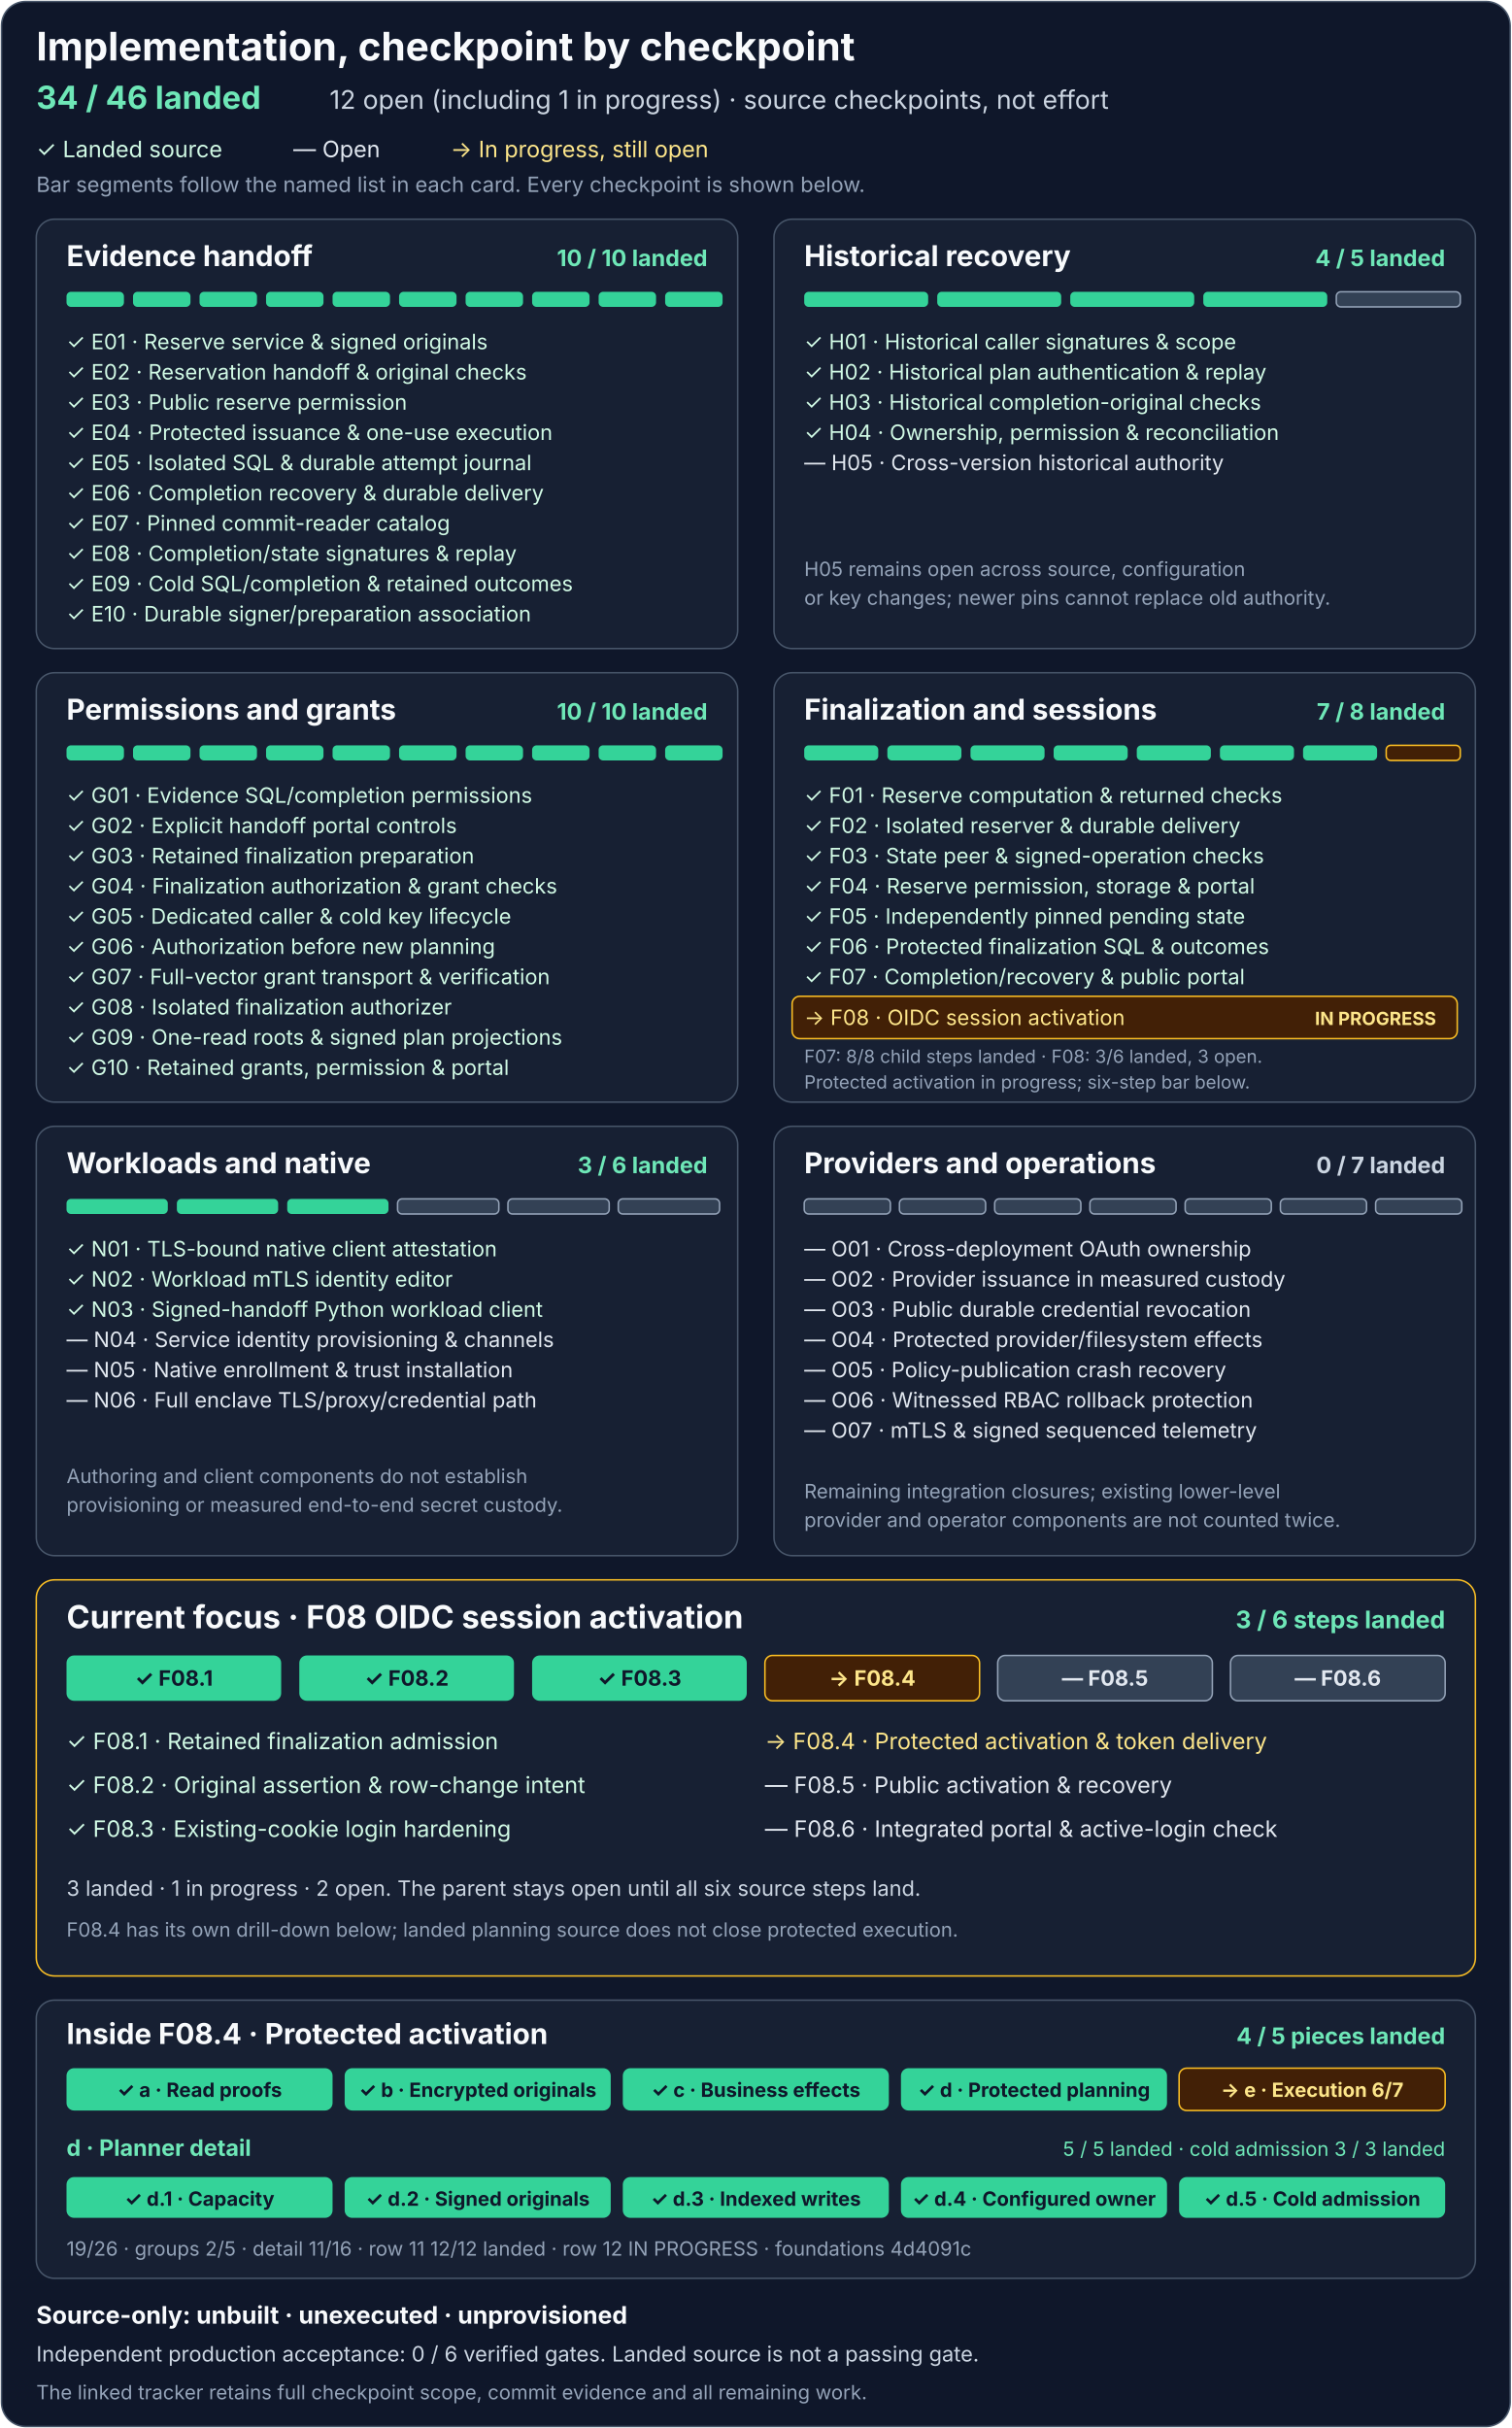
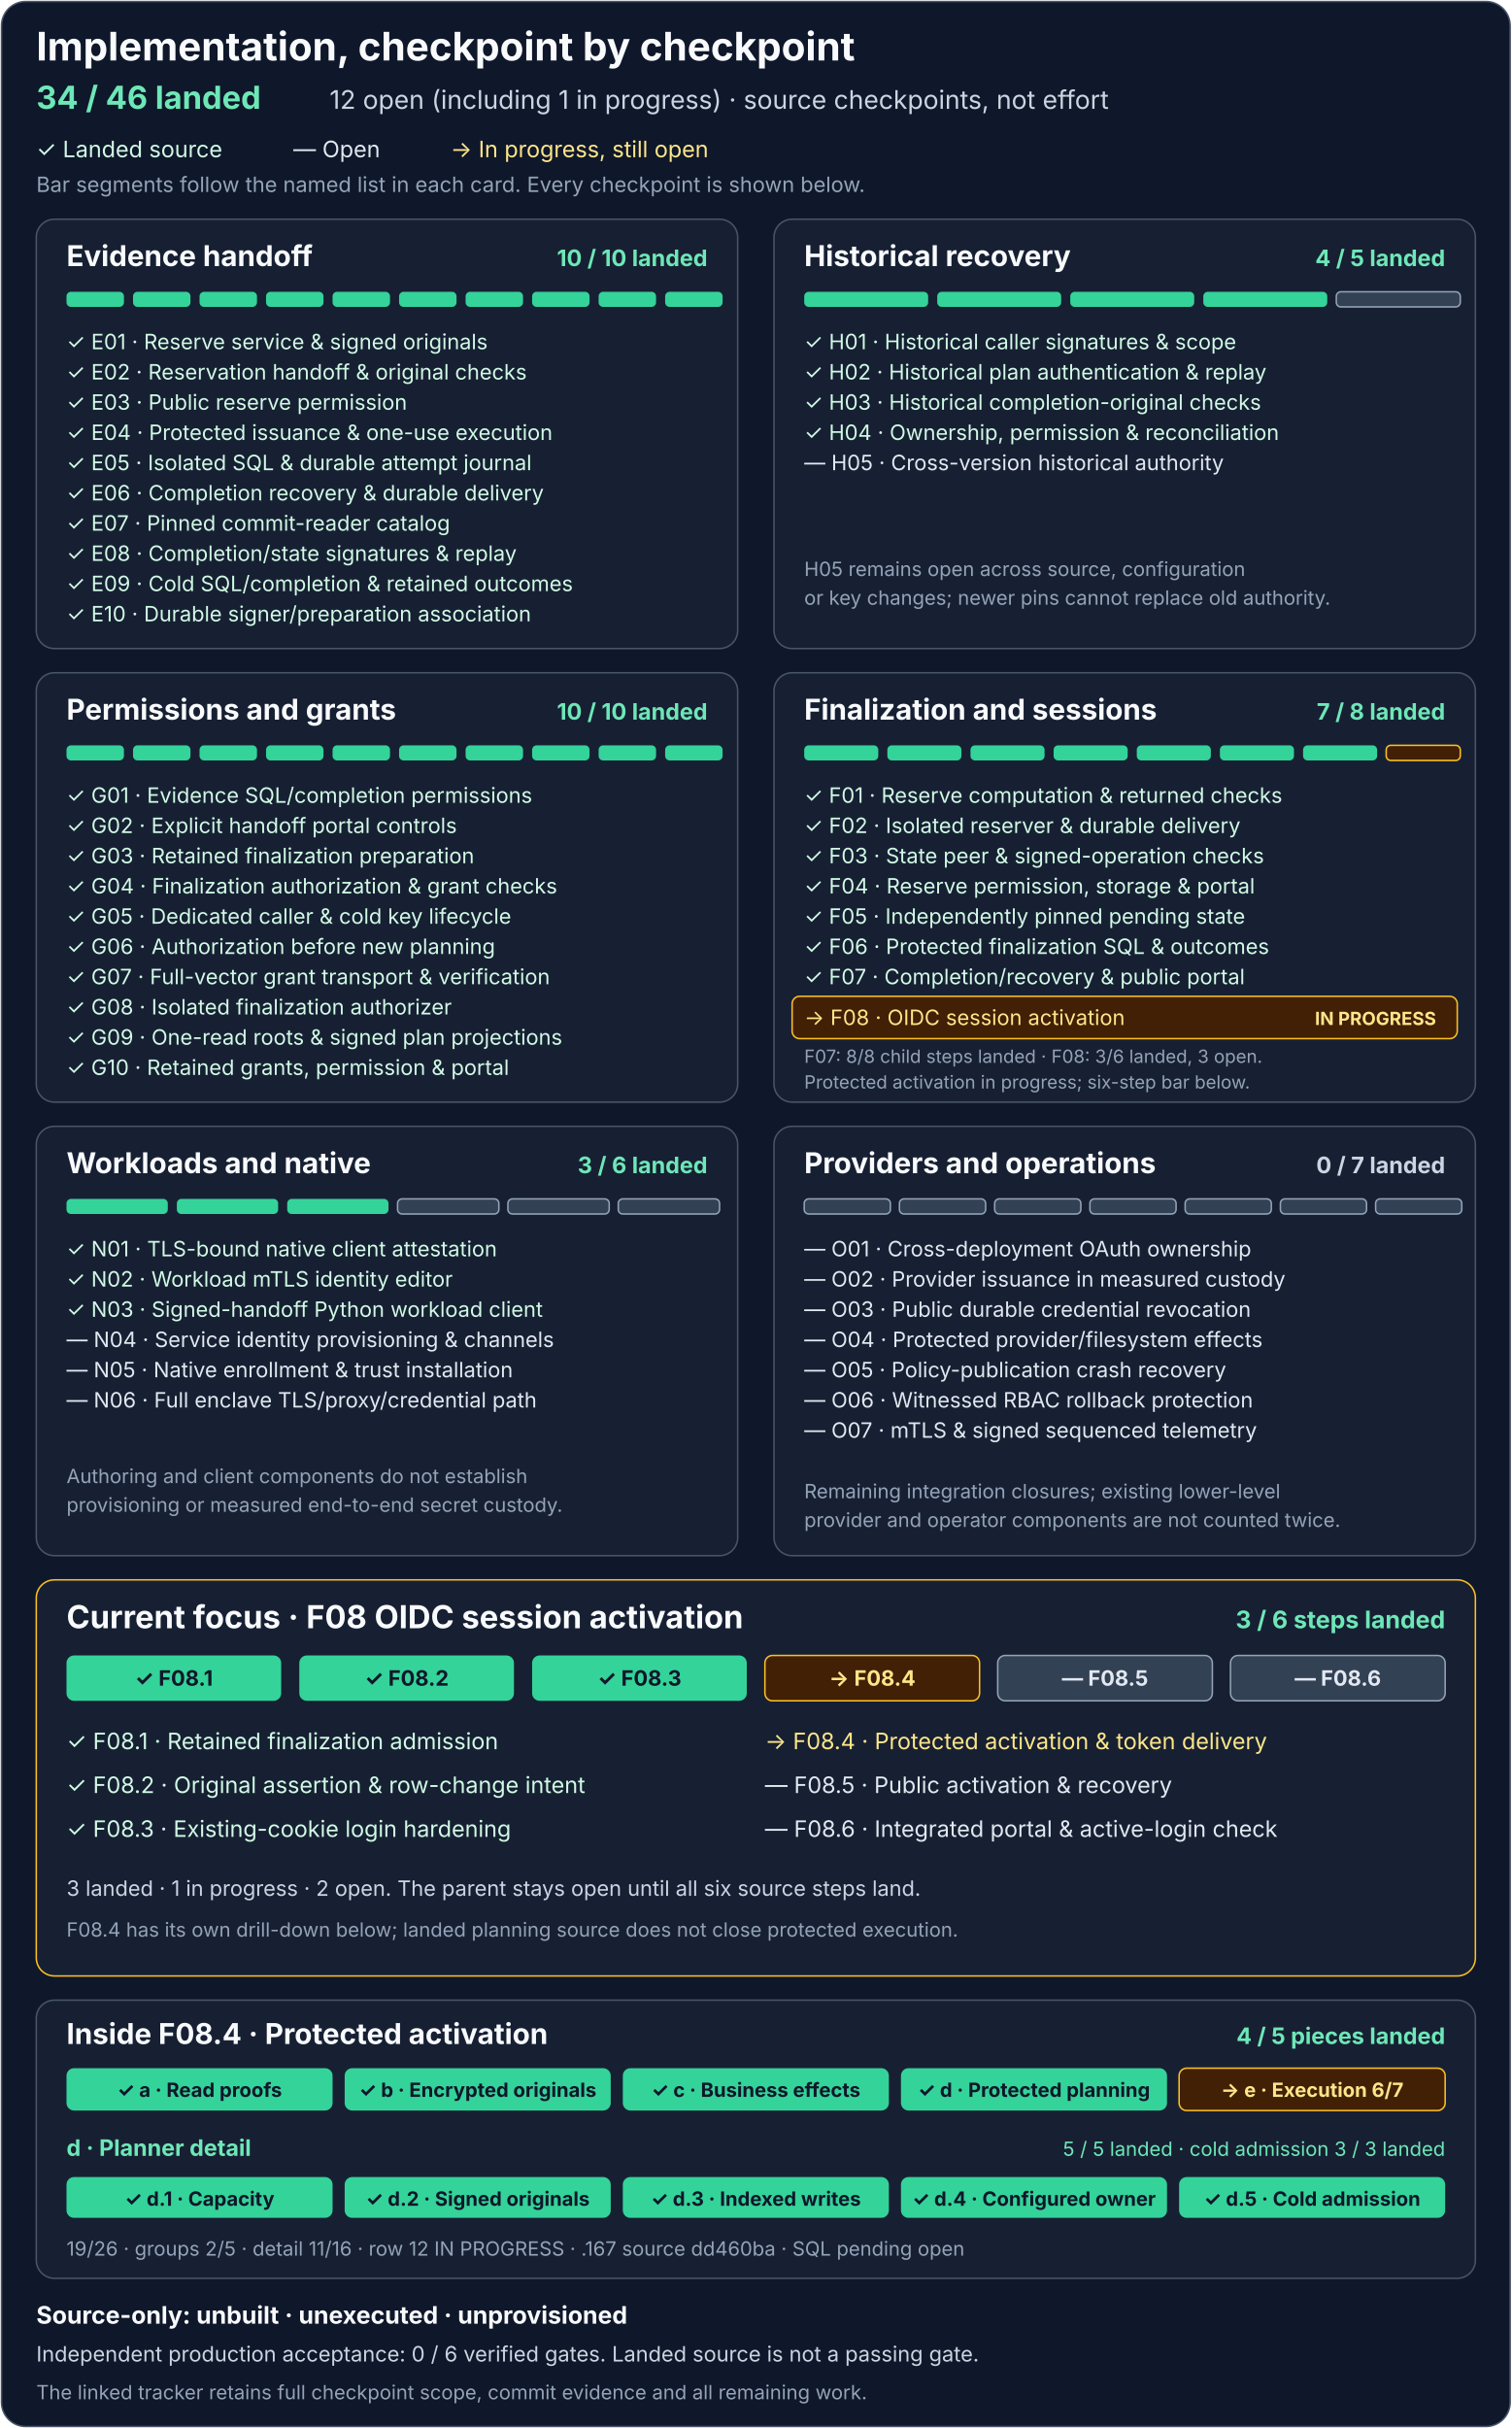
<svg xmlns="http://www.w3.org/2000/svg" width="1000" height="1606" viewBox="0 0 1000 1606" role="img" aria-labelledby="title description">
  <rect x="1" y="1" width="998" height="1604" rx="16" fill="#0f172a" stroke="#475569" />
  <g font-family="system-ui, -apple-system, Segoe UI, sans-serif">
    <text x="24" y="40" fill="#f8fafc" font-size="26" font-weight="700">Implementation, checkpoint by checkpoint</text>
    <text x="24" y="72" fill="#6ee7b7" font-size="21" font-weight="700">34 / 46 landed</text>
    <text x="218" y="72" fill="#cbd5e1" font-size="17">12 open (including 1 in progress) · source checkpoints, not effort</text>
    <text x="24" y="104" fill="#d1fae5" font-size="15">✓ Landed source</text>
    <text x="194" y="104" fill="#e2e8f0" font-size="15">— Open</text>
    <text x="298" y="104" fill="#fde68a" font-size="15">→ In progress, still open</text>
    <text x="24" y="127" fill="#94a3b8" font-size="14">Bar segments follow the named list in each card. Every checkpoint is shown below.</text>
    <g transform="translate(24 145)" aria-labelledby="e-title">
      <rect width="464" height="284" rx="12" fill="#172033" stroke="#475569" />
      <text id="e-title" x="20" y="31" fill="#f8fafc" font-size="19" font-weight="700">Evidence handoff</text>
      <text x="444" y="31" text-anchor="end" fill="#6ee7b7" font-size="15" font-weight="700">10 / 10 landed</text>
      <g fill="#34d399">
        <rect x="20" y="48" width="38" height="10" rx="3" />
        <rect x="64" y="48" width="38" height="10" rx="3" />
        <rect x="108" y="48" width="38" height="10" rx="3" />
        <rect x="152" y="48" width="38" height="10" rx="3" />
        <rect x="196" y="48" width="38" height="10" rx="3" />
        <rect x="240" y="48" width="38" height="10" rx="3" />
        <rect x="284" y="48" width="38" height="10" rx="3" />
        <rect x="328" y="48" width="38" height="10" rx="3" />
        <rect x="372" y="48" width="38" height="10" rx="3" />
        <rect x="416" y="48" width="38" height="10" rx="3" />
      </g>
      <g fill="#d1fae5" font-size="14">
        <text x="20" y="86">✓ E01 · Reserve service &amp; signed originals</text>
        <text x="20" y="106">✓ E02 · Reservation handoff &amp; original checks</text>
        <text x="20" y="126">✓ E03 · Public reserve permission</text>
        <text x="20" y="146">✓ E04 · Protected issuance &amp; one-use execution</text>
        <text x="20" y="166">✓ E05 · Isolated SQL &amp; durable attempt journal</text>
        <text x="20" y="186">✓ E06 · Completion recovery &amp; durable delivery</text>
        <text x="20" y="206">✓ E07 · Pinned commit-reader catalog</text>
        <text x="20" y="226">✓ E08 · Completion/state signatures &amp; replay</text>
        <text x="20" y="246">✓ E09 · Cold SQL/completion &amp; retained outcomes</text>
        <text x="20" y="266">✓ E10 · Durable signer/preparation association</text>
      </g>
    </g>
    <g transform="translate(512 145)" aria-labelledby="h-title">
      <rect width="464" height="284" rx="12" fill="#172033" stroke="#475569" />
      <text id="h-title" x="20" y="31" fill="#f8fafc" font-size="19" font-weight="700">Historical recovery</text>
      <text x="444" y="31" text-anchor="end" fill="#6ee7b7" font-size="15" font-weight="700">4 / 5 landed</text>
      <g fill="#34d399">
        <rect x="20" y="48" width="82" height="10" rx="3" />
        <rect x="108" y="48" width="82" height="10" rx="3" />
        <rect x="196" y="48" width="82" height="10" rx="3" />
        <rect x="284" y="48" width="82" height="10" rx="3" />
        <rect x="372" y="48" width="82" height="10" rx="3" fill="#334155" stroke="#94a3b8" />
      </g>
      <g fill="#d1fae5" font-size="14">
        <text x="20" y="86">✓ H01 · Historical caller signatures &amp; scope</text>
        <text x="20" y="106">✓ H02 · Historical plan authentication &amp; replay</text>
        <text x="20" y="126">✓ H03 · Historical completion-original checks</text>
        <text x="20" y="146">✓ H04 · Ownership, permission &amp; reconciliation</text>
      </g>
      <text x="20" y="166" fill="#e2e8f0" font-size="14">— H05 · Cross-version historical authority</text>
      <text x="20" y="236" fill="#94a3b8" font-size="13">H05 remains open across source, configuration</text>
      <text x="20" y="255" fill="#94a3b8" font-size="13">or key changes; newer pins cannot replace old authority.</text>
    </g>
    <g transform="translate(24 445)" aria-labelledby="g-title">
      <rect width="464" height="284" rx="12" fill="#172033" stroke="#475569" />
      <text id="g-title" x="20" y="31" fill="#f8fafc" font-size="19" font-weight="700">Permissions and grants</text>
      <text x="444" y="31" text-anchor="end" fill="#6ee7b7" font-size="15" font-weight="700">10 / 10 landed</text>
      <g fill="#34d399">
        <rect x="20" y="48" width="38" height="10" rx="3" />
        <rect x="64" y="48" width="38" height="10" rx="3" />
        <rect x="108" y="48" width="38" height="10" rx="3" />
        <rect x="152" y="48" width="38" height="10" rx="3" />
        <rect x="196" y="48" width="38" height="10" rx="3" />
        <rect x="240" y="48" width="38" height="10" rx="3" />
        <rect x="284" y="48" width="38" height="10" rx="3" />
        <rect x="328" y="48" width="38" height="10" rx="3" />
        <rect x="372" y="48" width="38" height="10" rx="3" />
        <rect x="416" y="48" width="38" height="10" rx="3" />
      </g>
      <g fill="#d1fae5" font-size="14">
        <text x="20" y="86">✓ G01 · Evidence SQL/completion permissions</text>
        <text x="20" y="106">✓ G02 · Explicit handoff portal controls</text>
        <text x="20" y="126">✓ G03 · Retained finalization preparation</text>
        <text x="20" y="146">✓ G04 · Finalization authorization &amp; grant checks</text>
        <text x="20" y="166">✓ G05 · Dedicated caller &amp; cold key lifecycle</text>
        <text x="20" y="186">✓ G06 · Authorization before new planning</text>
        <text x="20" y="206">✓ G07 · Full-vector grant transport &amp; verification</text>
        <text x="20" y="226">✓ G08 · Isolated finalization authorizer</text>
        <text x="20" y="246">✓ G09 · One-read roots &amp; signed plan projections</text>
        <text x="20" y="266">✓ G10 · Retained grants, permission &amp; portal</text>
      </g>
    </g>
    <g transform="translate(512 445)" aria-labelledby="f-title">
      <rect width="464" height="284" rx="12" fill="#172033" stroke="#475569" />
      <text id="f-title" x="20" y="31" fill="#f8fafc" font-size="19" font-weight="700">Finalization and sessions</text>
      <text x="444" y="31" text-anchor="end" fill="#6ee7b7" font-size="15" font-weight="700">7 / 8 landed</text>
      <g fill="#34d399">
        <rect x="20" y="48" width="49" height="10" rx="3" />
        <rect x="75" y="48" width="49" height="10" rx="3" />
        <rect x="130" y="48" width="49" height="10" rx="3" />
        <rect x="185" y="48" width="49" height="10" rx="3" />
        <rect x="240" y="48" width="49" height="10" rx="3" />
        <rect x="295" y="48" width="49" height="10" rx="3" />
        <rect x="350" y="48" width="49" height="10" rx="3" />
        <rect x="405" y="48" width="49" height="10" rx="3" fill="#422006" stroke="#fbbf24" />
      </g>
      <g fill="#d1fae5" font-size="14">
        <text x="20" y="86">✓ F01 · Reserve computation &amp; returned checks</text>
        <text x="20" y="106">✓ F02 · Isolated reserver &amp; durable delivery</text>
        <text x="20" y="126">✓ F03 · State peer &amp; signed-operation checks</text>
        <text x="20" y="146">✓ F04 · Reserve permission, storage &amp; portal</text>
        <text x="20" y="166">✓ F05 · Independently pinned pending state</text>
        <text x="20" y="186">✓ F06 · Protected finalization SQL &amp; outcomes</text>
        <text x="20" y="206">✓ F07 · Completion/recovery &amp; public portal</text>
      </g>
      <rect x="12" y="214" width="440" height="28" rx="5" fill="#422006" stroke="#fbbf24" />
      <text x="20" y="233" fill="#fde68a" font-size="14">→ F08 · OIDC session activation</text>
      <text x="438" y="233" text-anchor="end" fill="#fde68a" font-size="12" font-weight="700">IN PROGRESS</text>
      <text x="20" y="258" fill="#94a3b8" font-size="12">F07: 8/8 child steps landed · F08: 3/6 landed, 3 open.</text>
      <text x="20" y="275" fill="#94a3b8" font-size="12">Protected activation in progress; six-step bar below.</text>
    </g>
    <g transform="translate(24 745)" aria-labelledby="n-title">
      <rect width="464" height="284" rx="12" fill="#172033" stroke="#475569" />
      <text id="n-title" x="20" y="31" fill="#f8fafc" font-size="19" font-weight="700">Workloads and native</text>
      <text x="444" y="31" text-anchor="end" fill="#6ee7b7" font-size="15" font-weight="700">3 / 6 landed</text>
      <g>
        <rect x="20" y="48" width="67" height="10" rx="3" fill="#34d399" />
        <rect x="93" y="48" width="67" height="10" rx="3" fill="#34d399" />
        <rect x="166" y="48" width="67" height="10" rx="3" fill="#34d399" />
        <rect x="239" y="48" width="67" height="10" rx="3" fill="#334155" stroke="#94a3b8" />
        <rect x="312" y="48" width="67" height="10" rx="3" fill="#334155" stroke="#94a3b8" />
        <rect x="385" y="48" width="67" height="10" rx="3" fill="#334155" stroke="#94a3b8" />
      </g>
      <g fill="#d1fae5" font-size="14">
        <text x="20" y="86">✓ N01 · TLS-bound native client attestation</text>
        <text x="20" y="106">✓ N02 · Workload mTLS identity editor</text>
        <text x="20" y="126">✓ N03 · Signed-handoff Python workload client</text>
      </g>
      <g fill="#e2e8f0" font-size="14">
        <text x="20" y="146">— N04 · Service identity provisioning &amp; channels</text>
        <text x="20" y="166">— N05 · Native enrollment &amp; trust installation</text>
        <text x="20" y="186">— N06 · Full enclave TLS/proxy/credential path</text>
      </g>
      <text x="20" y="236" fill="#94a3b8" font-size="13">Authoring and client components do not establish</text>
      <text x="20" y="255" fill="#94a3b8" font-size="13">provisioning or measured end-to-end secret custody.</text>
    </g>
    <g transform="translate(512 745)" aria-labelledby="o-title">
      <rect width="464" height="284" rx="12" fill="#172033" stroke="#475569" />
      <text id="o-title" x="20" y="31" fill="#f8fafc" font-size="19" font-weight="700">Providers and operations</text>
      <text x="444" y="31" text-anchor="end" fill="#cbd5e1" font-size="15" font-weight="700">0 / 7 landed</text>
      <g fill="#334155" stroke="#94a3b8">
        <rect x="20" y="48" width="57" height="10" rx="3" />
        <rect x="83" y="48" width="57" height="10" rx="3" />
        <rect x="146" y="48" width="57" height="10" rx="3" />
        <rect x="209" y="48" width="57" height="10" rx="3" />
        <rect x="272" y="48" width="57" height="10" rx="3" />
        <rect x="335" y="48" width="57" height="10" rx="3" />
        <rect x="398" y="48" width="57" height="10" rx="3" />
      </g>
      <g fill="#e2e8f0" font-size="14">
        <text x="20" y="86">— O01 · Cross-deployment OAuth ownership</text>
        <text x="20" y="106">— O02 · Provider issuance in measured custody</text>
        <text x="20" y="126">— O03 · Public durable credential revocation</text>
        <text x="20" y="146">— O04 · Protected provider/filesystem effects</text>
        <text x="20" y="166">— O05 · Policy-publication crash recovery</text>
        <text x="20" y="186">— O06 · Witnessed RBAC rollback protection</text>
        <text x="20" y="206">— O07 · mTLS &amp; signed sequenced telemetry</text>
      </g>
      <text x="20" y="246" fill="#94a3b8" font-size="13">Remaining integration closures; existing lower-level</text>
      <text x="20" y="265" fill="#94a3b8" font-size="13">provider and operator components are not counted twice.</text>
    </g>
    <g transform="translate(24 1045)" aria-labelledby="f08-title">
      <rect width="952" height="262" rx="12" fill="#172033" stroke="#fbbf24" />
      <text id="f08-title" x="20" y="32" fill="#f8fafc" font-size="21" font-weight="700">Current focus · F08 OIDC session activation</text>
      <text x="932" y="32" text-anchor="end" fill="#6ee7b7" font-size="16" font-weight="700">3 / 6 steps landed</text>
      <g>
        <rect x="20" y="50" width="142" height="30" rx="5" fill="#34d399" />
        <rect x="174" y="50" width="142" height="30" rx="5" fill="#34d399" />
        <rect x="328" y="50" width="142" height="30" rx="5" fill="#34d399" />
        <rect x="482" y="50" width="142" height="30" rx="5" fill="#422006" stroke="#fbbf24" />
        <rect x="636" y="50" width="142" height="30" rx="5" fill="#334155" stroke="#94a3b8" />
        <rect x="790" y="50" width="142" height="30" rx="5" fill="#334155" stroke="#94a3b8" />
      </g>
      <g text-anchor="middle" font-size="14" font-weight="700">
        <text x="91" y="70" fill="#0f172a">✓ F08.1</text>
        <text x="245" y="70" fill="#0f172a">✓ F08.2</text>
        <text x="399" y="70" fill="#0f172a">✓ F08.3</text>
        <text x="553" y="70" fill="#fde68a">→ F08.4</text>
        <text x="707" y="70" fill="#e2e8f0">— F08.5</text>
        <text x="861" y="70" fill="#e2e8f0">— F08.6</text>
      </g>
      <g font-size="15">
        <text x="20" y="112" fill="#d1fae5">✓ F08.1 · Retained finalization admission</text>
        <text x="20" y="141" fill="#d1fae5">✓ F08.2 · Original assertion &amp; row-change intent</text>
        <text x="20" y="170" fill="#d1fae5">✓ F08.3 · Existing-cookie login hardening</text>
        <text x="482" y="112" fill="#fde68a">→ F08.4 · Protected activation &amp; token delivery</text>
        <text x="482" y="141" fill="#e2e8f0">— F08.5 · Public activation &amp; recovery</text>
        <text x="482" y="170" fill="#e2e8f0">— F08.6 · Integrated portal &amp; active-login check</text>
      </g>
      <text x="20" y="209" fill="#cbd5e1" font-size="14">3 landed · 1 in progress · 2 open. The parent stays open until all six source steps land.</text>
      <text x="20" y="236" fill="#94a3b8" font-size="13">F08.4 has its own drill-down below; landed planning source does not close protected execution.</text>
    </g>
    <g transform="translate(24 1323)" aria-labelledby="f084-title">
      <rect width="952" height="184" rx="12" fill="#172033" stroke="#475569" />
      <text id="f084-title" x="20" y="29" fill="#f8fafc" font-size="19" font-weight="700">Inside F08.4 · Protected activation</text>
      <text x="932" y="29" text-anchor="end" fill="#6ee7b7" font-size="15" font-weight="700">4 / 5 pieces landed</text>
      <g>
        <rect x="20" y="45" width="176" height="28" rx="5" fill="#34d399" />
        <rect x="204" y="45" width="176" height="28" rx="5" fill="#34d399" />
        <rect x="388" y="45" width="176" height="28" rx="5" fill="#34d399" />
        <rect x="572" y="45" width="176" height="28" rx="5" fill="#34d399" />
        <rect x="756" y="45" width="176" height="28" rx="5" fill="#422006" stroke="#fbbf24" />
      </g>
      <g text-anchor="middle" font-size="13" font-weight="700">
        <text x="108" y="64" fill="#0f172a">✓ a · Read proofs</text>
        <text x="292" y="64" fill="#0f172a">✓ b · Encrypted originals</text>
        <text x="476" y="64" fill="#0f172a">✓ c · Business effects</text>
        <text x="660" y="64" fill="#0f172a">✓ d · Protected planning</text>
        <text x="844" y="64" fill="#fde68a">→ e · Execution 6/7</text>
      </g>
      <text x="20" y="103" fill="#6ee7b7" font-size="15" font-weight="700">d · Planner detail</text>
      <text x="932" y="103" text-anchor="end" fill="#6ee7b7" font-size="13">5 / 5 landed · cold admission 3 / 3 landed</text>
      <g>
        <rect x="20" y="117" width="176" height="27" rx="5" fill="#34d399" />
        <rect x="204" y="117" width="176" height="27" rx="5" fill="#34d399" />
        <rect x="388" y="117" width="176" height="27" rx="5" fill="#34d399" />
        <rect x="572" y="117" width="176" height="27" rx="5" fill="#34d399" />
        <rect x="756" y="117" width="176" height="27" rx="5" fill="#34d399" />
      </g>
      <g text-anchor="middle" font-size="13" font-weight="700">
        <text x="108" y="136" fill="#0f172a">✓ d.1 · Capacity</text>
        <text x="292" y="136" fill="#0f172a">✓ d.2 · Signed originals</text>
        <text x="476" y="136" fill="#0f172a">✓ d.3 · Indexed writes</text>
        <text x="660" y="136" fill="#0f172a">✓ d.4 · Configured owner</text>
        <text x="844" y="136" fill="#0f172a">✓ d.5 · Cold admission</text>
      </g>
-       <text x="20" y="169" fill="#94a3b8" font-size="13">19/26 · groups 2/5 · detail 11/16 · row 11 12/12 landed · row 12 IN PROGRESS · foundations 4d4091c</text>
+       <text x="20" y="169" fill="#94a3b8" font-size="13">19/26 · groups 2/5 · detail 11/16 · row 12 IN PROGRESS · .167 source dd460ba · SQL pending open</text>
    </g>
    <text x="24" y="1537" fill="#f8fafc" font-size="16" font-weight="700">Source-only: unbuilt · unexecuted · unprovisioned</text>
    <text x="24" y="1562" fill="#cbd5e1" font-size="14">Independent production acceptance: 0 / 6 verified gates. Landed source is not a passing gate.</text>
    <text x="24" y="1587" fill="#94a3b8" font-size="13">The linked tracker retains full checkpoint scope, commit evidence and all remaining work.</text>
  </g>
</svg>
